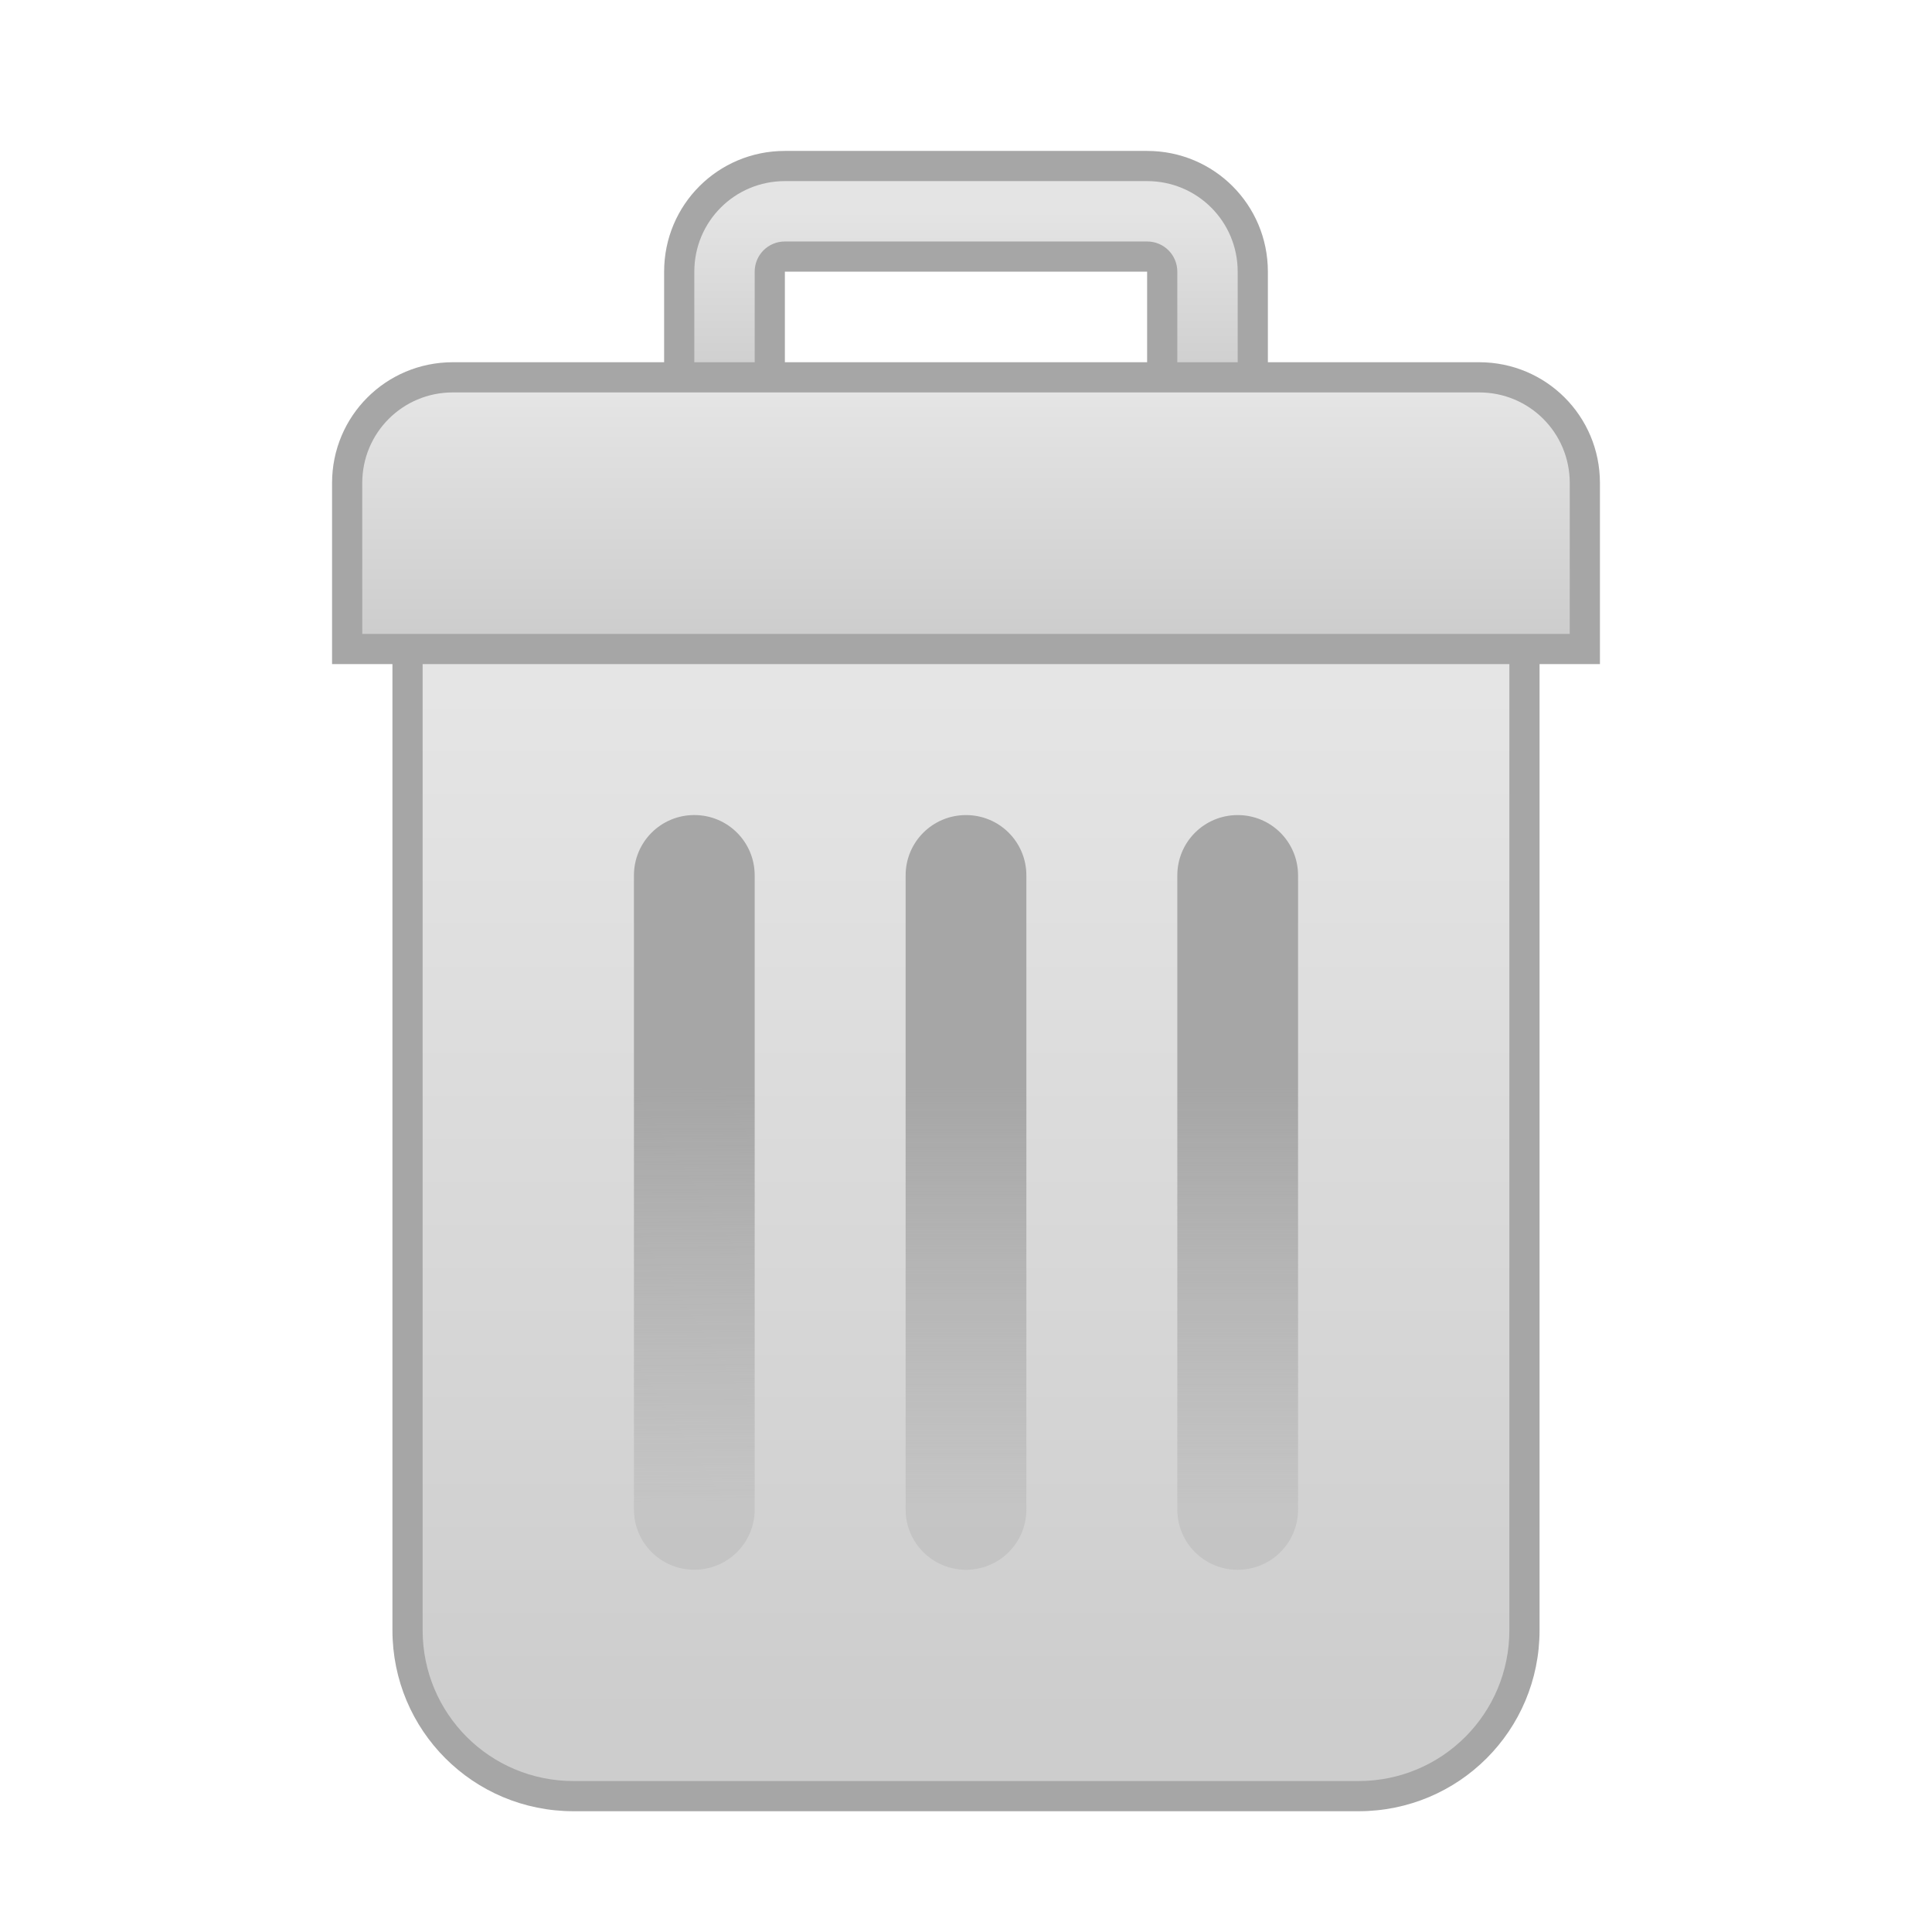
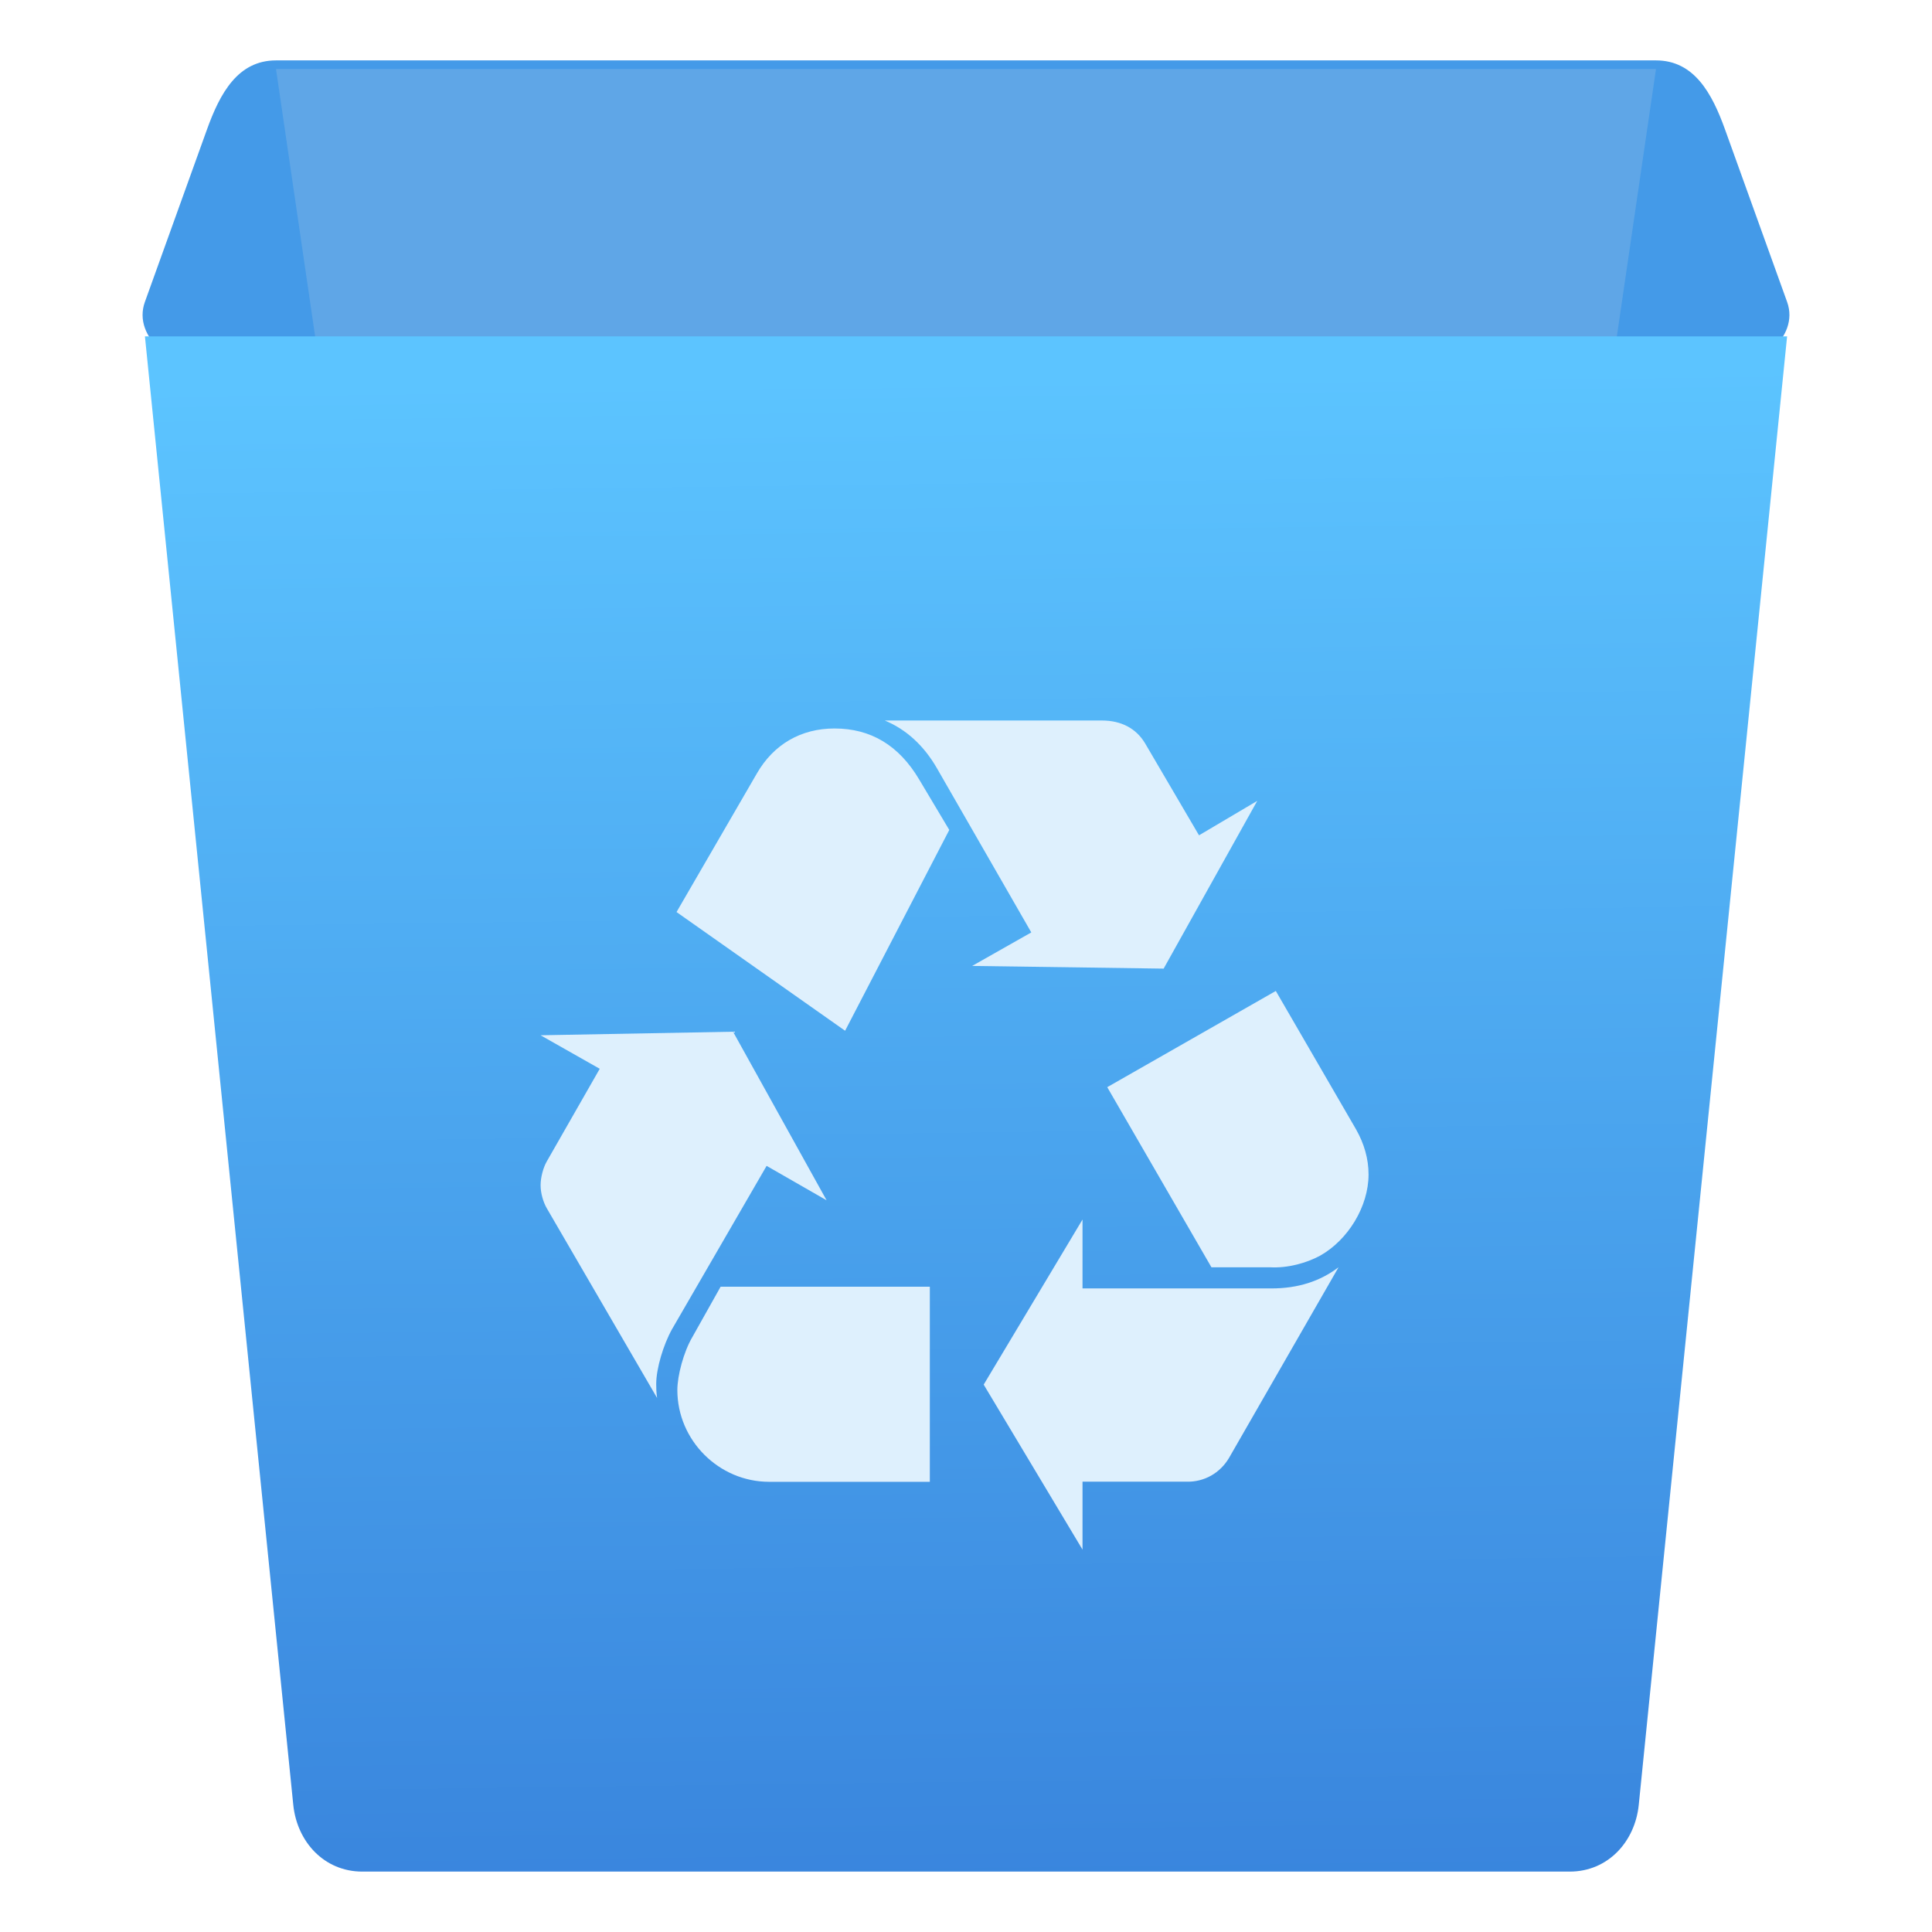
- <svg xmlns="http://www.w3.org/2000/svg" xmlns:xlink="http://www.w3.org/1999/xlink" width="64" height="64" viewBox="0 0 64 64" version="1.1" id="svg8">
-   <defs id="defs2">
-     <linearGradient id="linearGradient4513">
-       <stop style="stop-color:#a6a6a6;stop-opacity:0.302" offset="0" id="stop4509" />
-       <stop style="stop-color:#a6a6a6;stop-opacity:1" offset="1" id="stop4511" />
+ <svg xmlns="http://www.w3.org/2000/svg" xmlns:xlink="http://www.w3.org/1999/xlink" viewBox="0 0 64 64" id="svg2" version="1.1">
+   <defs id="defs4">
+     <linearGradient id="1-3" x1="21.968" y1="57.994" x2="21.66" y2="13.247" gradientUnits="userSpaceOnUse" gradientTransform="matrix(2.29268,0,0,1.97777,-9.366,0.8)">
+       <stop id="stop4166" stop-color="#42a603" />
+       <stop id="stop4168" stop-color="#78da06" offset="1" />
    </linearGradient>
-     <linearGradient gradientTransform="matrix(3.779527,0,0,3.779527,-12,-801.4972)" xlink:href="#linearGradient4513" id="linearGradient5664" x1="10.848" y1="293.296" x2="10.848" y2="289.592" gradientUnits="userSpaceOnUse" />
-     <linearGradient gradientTransform="matrix(3.779527,0,0,3.779527,-12,-801.4972)" xlink:href="#linearGradient4513" id="linearGradient5666" x1="8.467" y1="293.296" x2="8.467" y2="289.592" gradientUnits="userSpaceOnUse" />
-     <linearGradient gradientTransform="translate(-12,257.0224)" xlink:href="#linearGradient4513" id="linearGradient5656" x1="23.125" y1="49.75" x2="23" y2="36" gradientUnits="userSpaceOnUse" />
-     <linearGradient gradientTransform="translate(-12,257.0224)" xlink:href="#linearGradient4569" id="linearGradient5647" x1="31.75" y1="57" x2="31.75" y2="22.75" gradientUnits="userSpaceOnUse" />
-     <linearGradient id="linearGradient4569">
-       <stop id="stop4565" offset="0" style="stop-color:#cdcdcd;stop-opacity:1" />
-       <stop id="stop4567" offset="1" style="stop-color:#e5e5e5;stop-opacity:1" />
-     </linearGradient>
-     <linearGradient gradientTransform="translate(-12,257.0224)" xlink:href="#linearGradient4569" id="linearGradient5674" x1="32" y1="21" x2="32" y2="13" gradientUnits="userSpaceOnUse" />
-     <linearGradient gradientTransform="translate(-12,257.0224)" xlink:href="#linearGradient4560" id="linearGradient5688" x1="32" y1="12" x2="32" y2="7" gradientUnits="userSpaceOnUse" />
-     <linearGradient id="linearGradient4560">
-       <stop id="stop4556" offset="0" style="stop-color:#d0d0d0;stop-opacity:1" />
-       <stop id="stop4558" offset="1" style="stop-color:#e4e4e4;stop-opacity:1" />
+     <linearGradient gradientTransform="matrix(0.57142,0,0,0.57142,-59.89291,-4.299694)" xlink:href="#0" id="linearGradient4249" x1="64.333" y1="117.56" x2="63.192" y2="29.762" gradientUnits="userSpaceOnUse" />
+     <linearGradient y2="518.14" x2="0" y1="545.14" gradientUnits="userSpaceOnUse" id="0">
+       <stop id="stop4185" stop-color="#3985dd" />
+       <stop id="stop4187" stop-color="#5cc4ff" offset="1" />
    </linearGradient>
  </defs>
-   <g id="layer1" transform="translate(0,-250.65)">
-     <g id="g5239" transform="translate(12,-6.37246)">
-       <path style="opacity:1;fill:#a6a6a6;fill-opacity:1;stroke:none;stroke-width:2;stroke-linecap:round;stroke-linejoin:round;stroke-miterlimit:4;stroke-dasharray:none;stroke-opacity:1" d="m 14,262.022 c -2.216,0 -4,1.784 -4,4 v 3 H 3 c -2.216,0 -4,1.784 -4,4 v 1 1 4 h 2 v 5 13 14 c 0,3.324 2.676,6 6,6 h 26 c 3.324,0 6,-2.676 6,-6 v -14 -13 -5 h 2 v -4 -1 -1 c 0,-2.216 -1.784,-4 -4,-4 h -7 v -3 c 0,-2.216 -1.784,-4 -4,-4 z m 0,4 h 12 v 3 H 14 Z" id="rect5510" />
-       <path style="opacity:1;fill:url(#linearGradient5674);fill-opacity:1;stroke:none;stroke-width:2;stroke-linecap:round;stroke-linejoin:round;stroke-miterlimit:4;stroke-dasharray:none;stroke-opacity:1" d="m 3,270.022 c -1.662,0 -3,1.338 -3,3 v 1 1 3 h 3 34 3 v -3 -1 -1 c 0,-1.662 -1.338,-3 -3,-3 z" id="rect5526" />
-       <path style="opacity:1;fill:url(#linearGradient5688);fill-opacity:1;stroke:none;stroke-width:2;stroke-linecap:round;stroke-linejoin:round;stroke-miterlimit:4;stroke-dasharray:none;stroke-opacity:1" d="m 14,263.022 c -1.662,0 -3,1.338 -3,3 v 0 3 h 2 v -1 -1 -1 c 0,-0.554 0.446,-1 1,-1 h 12 c 0.554,0 1,0.446 1,1 v 1 1 1 h 2 v -3 0 c 0,-1.662 -1.338,-3 -3,-3 z" id="rect5534" />
-       <path style="opacity:1;fill:url(#linearGradient5647);fill-opacity:1;stroke:none;stroke-width:2;stroke-linecap:round;stroke-linejoin:round;stroke-miterlimit:4;stroke-dasharray:none;stroke-opacity:1" d="m 2,279.022 v 5 17 10 c 0,2.77 2.23,5 5,5 h 26 c 2.77,0 5,-2.23 5,-5 v -10 -17 -5 H 33 7 Z" id="rect5539" />
-       <path style="opacity:1;fill:url(#linearGradient5666);fill-opacity:1.0;stroke:none;stroke-width:2;stroke-linecap:round;stroke-linejoin:round;stroke-miterlimit:4;stroke-dasharray:none;stroke-opacity:1" d="m 20,284.023 c 1.108,0 2,0.892 2,2 v 21 c 0,1.108 -0.892,2 -2,2 -1.108,0 -2,-0.892 -2,-2 v -21 c 0,-1.108 0.892,-2 2,-2 z" id="rect5609" />
-       <path style="opacity:1;fill:url(#linearGradient5664);fill-opacity:1.0;stroke:none;stroke-width:2;stroke-linecap:round;stroke-linejoin:round;stroke-miterlimit:4;stroke-dasharray:none;stroke-opacity:1" d="m 29,284.023 c 1.108,0 2,0.892 2,2 v 21 c 0,1.108 -0.892,2 -2,2 -1.108,0 -2,-0.892 -2,-2 v -21 c 0,-1.108 0.892,-2 2,-2 z" id="rect5609-9" />
-       <path style="opacity:1;fill:url(#linearGradient5656);fill-opacity:1;stroke:none;stroke-width:2;stroke-linecap:round;stroke-linejoin:round;stroke-miterlimit:4;stroke-dasharray:none;stroke-opacity:1" d="m 11,284.022 c -1.108,0 -2,0.892 -2,2 v 21 c 0,1.108 0.892,2 2,2 1.108,0 2,-0.892 2,-2 v -21 c 0,-1.108 -0.892,-2 -2,-2 z" id="rect5609-3" />
-     </g>
+   <g id="g4160" transform="translate(55.32203,-0.2711862)">
+     <path style="fill:#449ae8;fill-opacity:1;stroke:none" d="m -46.179,2.272 45.714,0 c 1.266,0 1.857,1.094 2.286,2.286 l 2.057,5.714 c 0.429,1.191 -1.019,2.286 -2.286,2.286 l -49.828,0 c -1.266,0 -2.715,-1.094 -2.286,-2.286 l 2.057,-5.714 c 0.429,-1.191 1.019,-2.286 2.286,-2.286" id="path4172-2" />
+     <path style="opacity:0.3;fill:#e1e1e1;fill-opacity:0.584;stroke:none" d="M -0.465,2.557 -7.665,51.745 c -0.179,1.226 -1.019,2.236 -2.286,2.236 l -26.742,0 c -1.266,0 -2.106,-1.01 -2.286,-2.236 L -46.179,2.557" id="path4174-2" />
+     <path d="m 3.878,11.414 -4.914,48.645 c -0.123,1.219 -1.019,2.211 -2.286,2.211 l -39.999,0 c -1.266,0 -2.162,-0.991 -2.286,-2.211 l -4.914,-48.645" id="path4176-4" style="fill:url(#linearGradient4249);fill-opacity:1;stroke:none" />
+     <path style="fill:#def0fd;fill-opacity:1;stroke:none" d="m -33.059,44.3 c -0.293,0.525 -0.525,1.315 -0.525,1.814 0,0.115 0,0.263 0.029,0.467 l -3.655,-6.286 c -0.117,-0.204 -0.204,-0.497 -0.204,-0.76 0,-0.264 0.087,-0.585 0.204,-0.789 l 1.755,-3.07 -1.959,-1.11 6.375,-0.118 3.099,5.584 -1.987,-1.14 z m 2.808,-18.405 c 0.555,-0.966 1.462,-1.492 2.573,-1.492 1.2,0 2.135,0.557 2.808,1.695 l 0.994,1.666 -3.451,6.652 -5.584,-3.932 z m 0.408,23.463 c -1.666,0 -3.041,-1.374 -3.041,-3.041 0,-0.468 0.205,-1.258 0.498,-1.755 l 0.935,-1.666 6.931,0 0,6.462 -5.323,0 m 5.557,-23.64 c -0.438,-0.759 -1.023,-1.287 -1.726,-1.579 l 7.192,0 c 0.643,0 1.14,0.264 1.434,0.762 l 1.783,3.041 1.929,-1.141 -3.101,5.557 -6.343,-0.089 1.959,-1.11 z m 11.083,17.234 c 0.876,0 1.608,-0.234 2.222,-0.701 l -3.627,6.314 c -0.293,0.497 -0.818,0.81 -1.431,0.789 l -3.423,0 0,2.251 -3.274,-5.467 3.274,-5.469 0,2.282 6.259,0 m 2.805,-5.263 c 0.264,0.468 0.411,0.965 0.411,1.491 0,1.053 -0.673,2.164 -1.608,2.69 -0.439,0.235 -1.055,0.418 -1.666,0.382 l -1.931,0 -3.451,-5.966 5.584,-3.187 z" id="path4178-2" />
  </g>
</svg>
